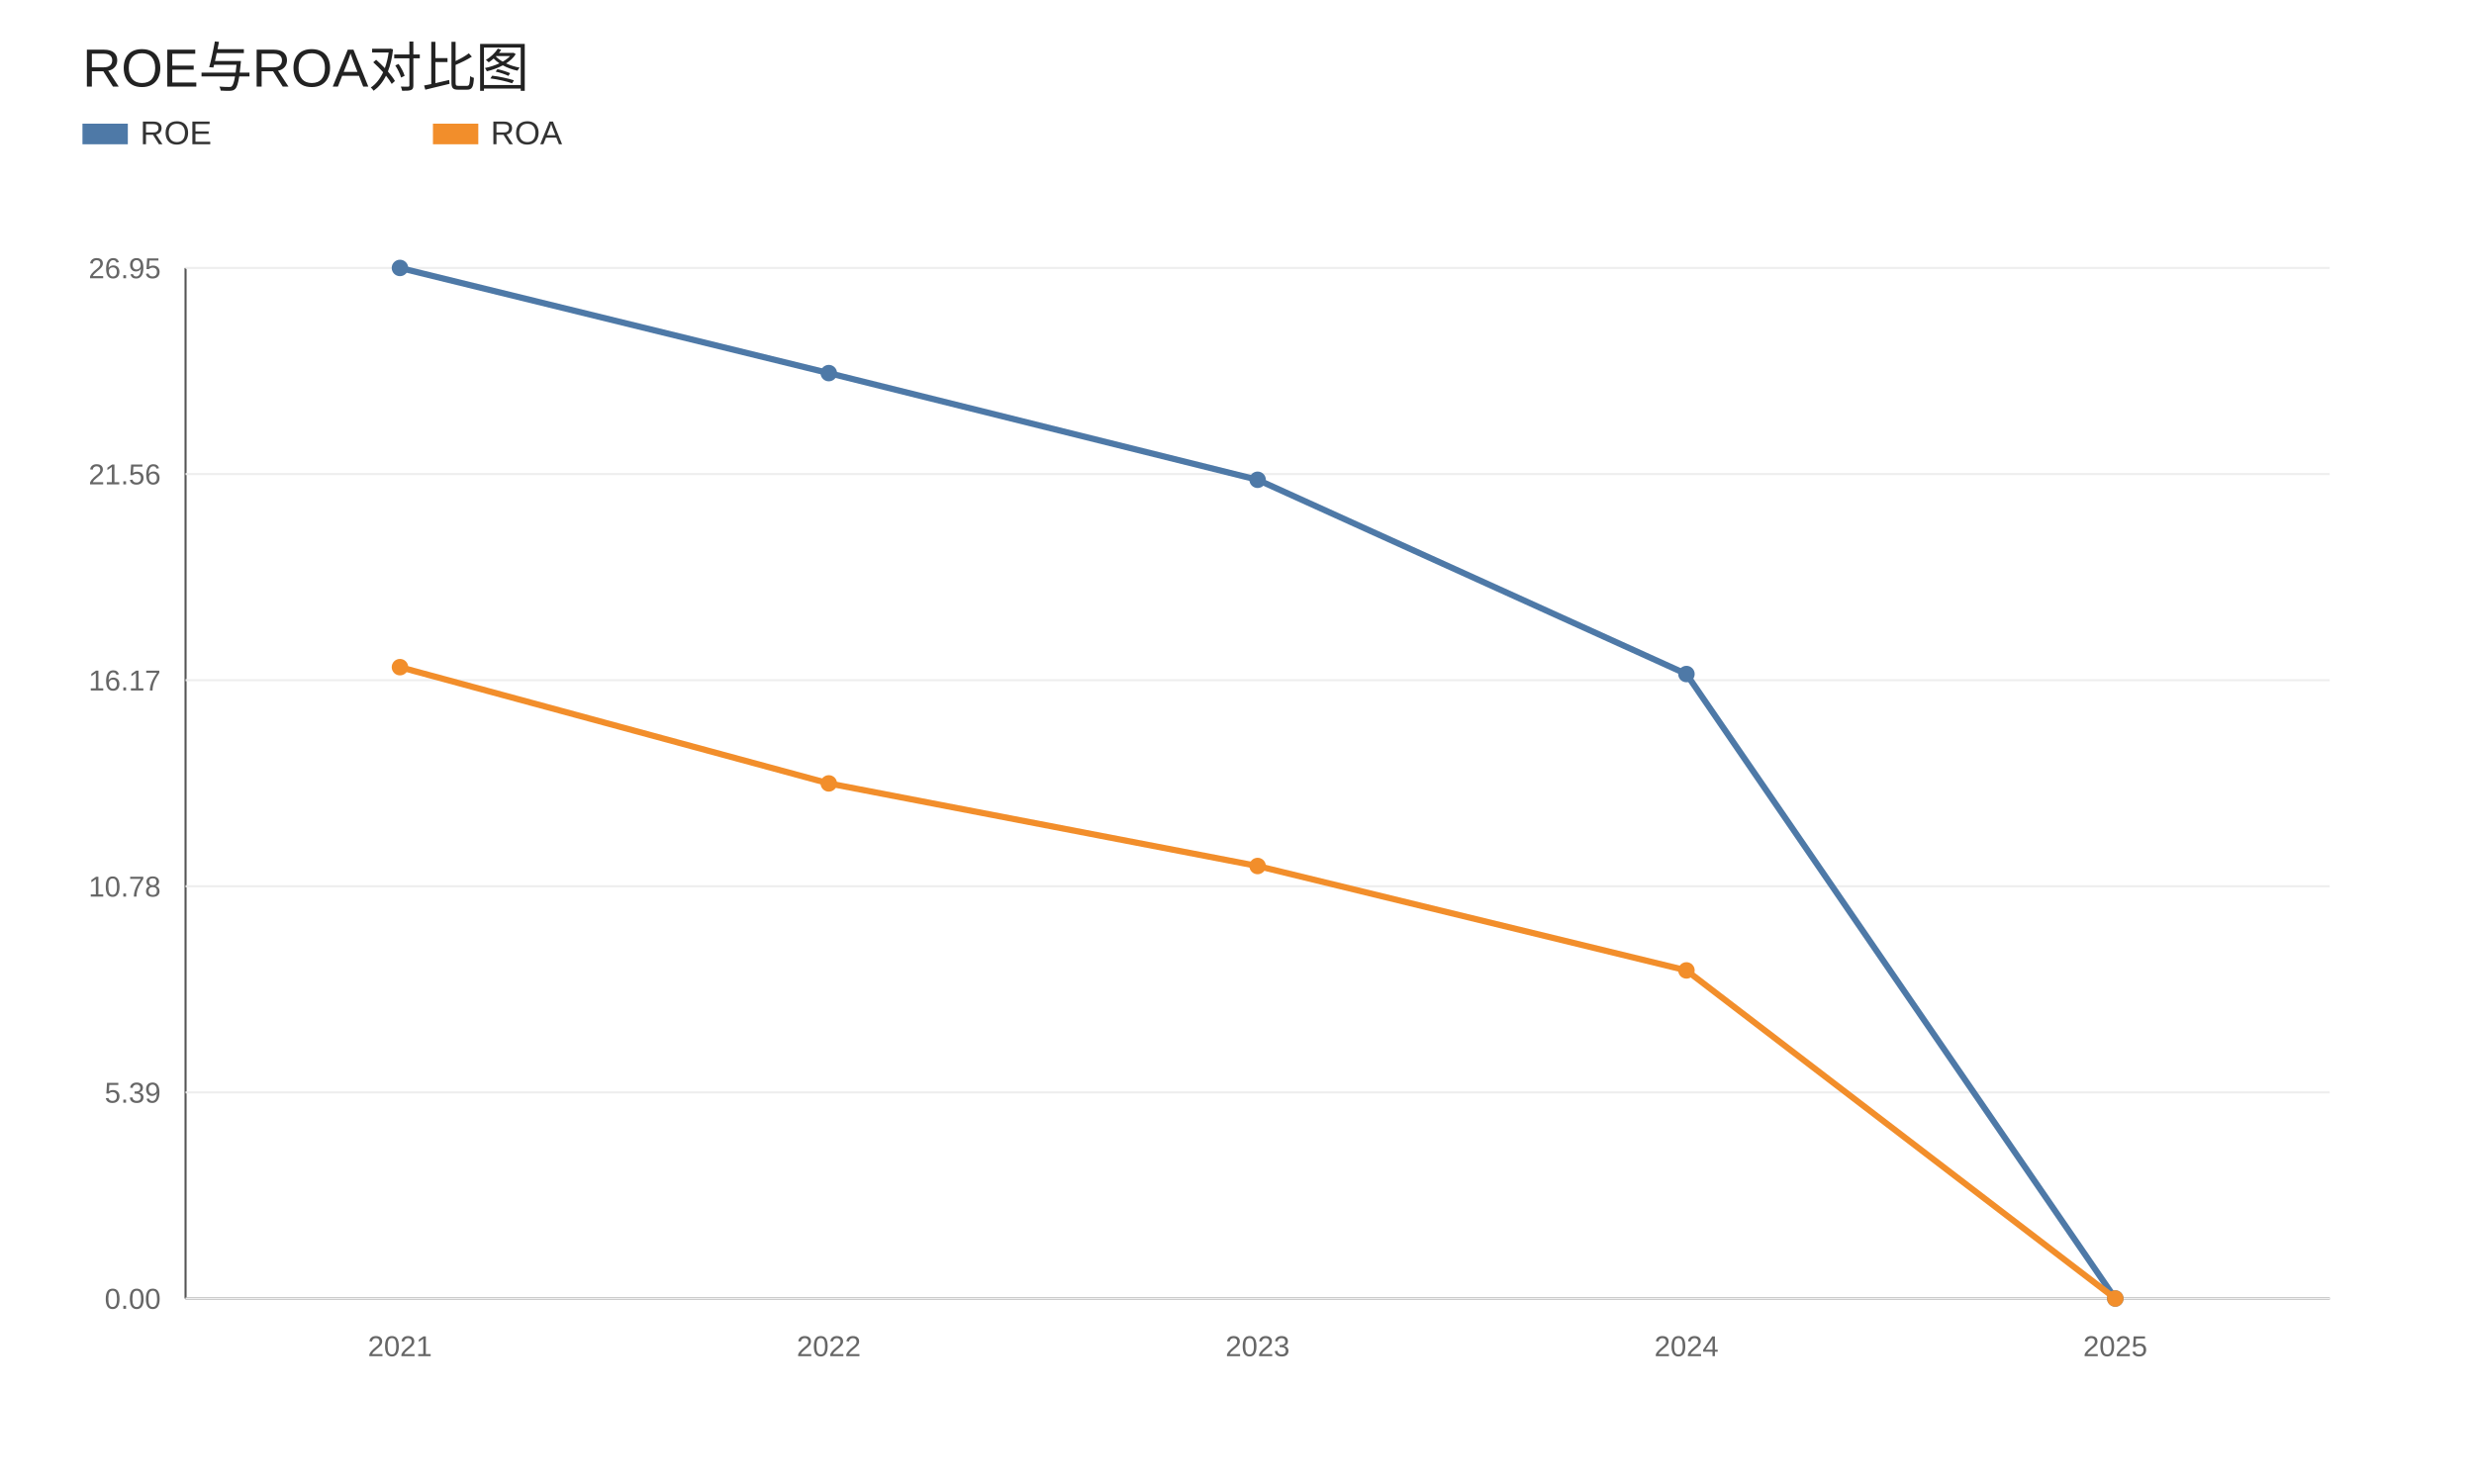
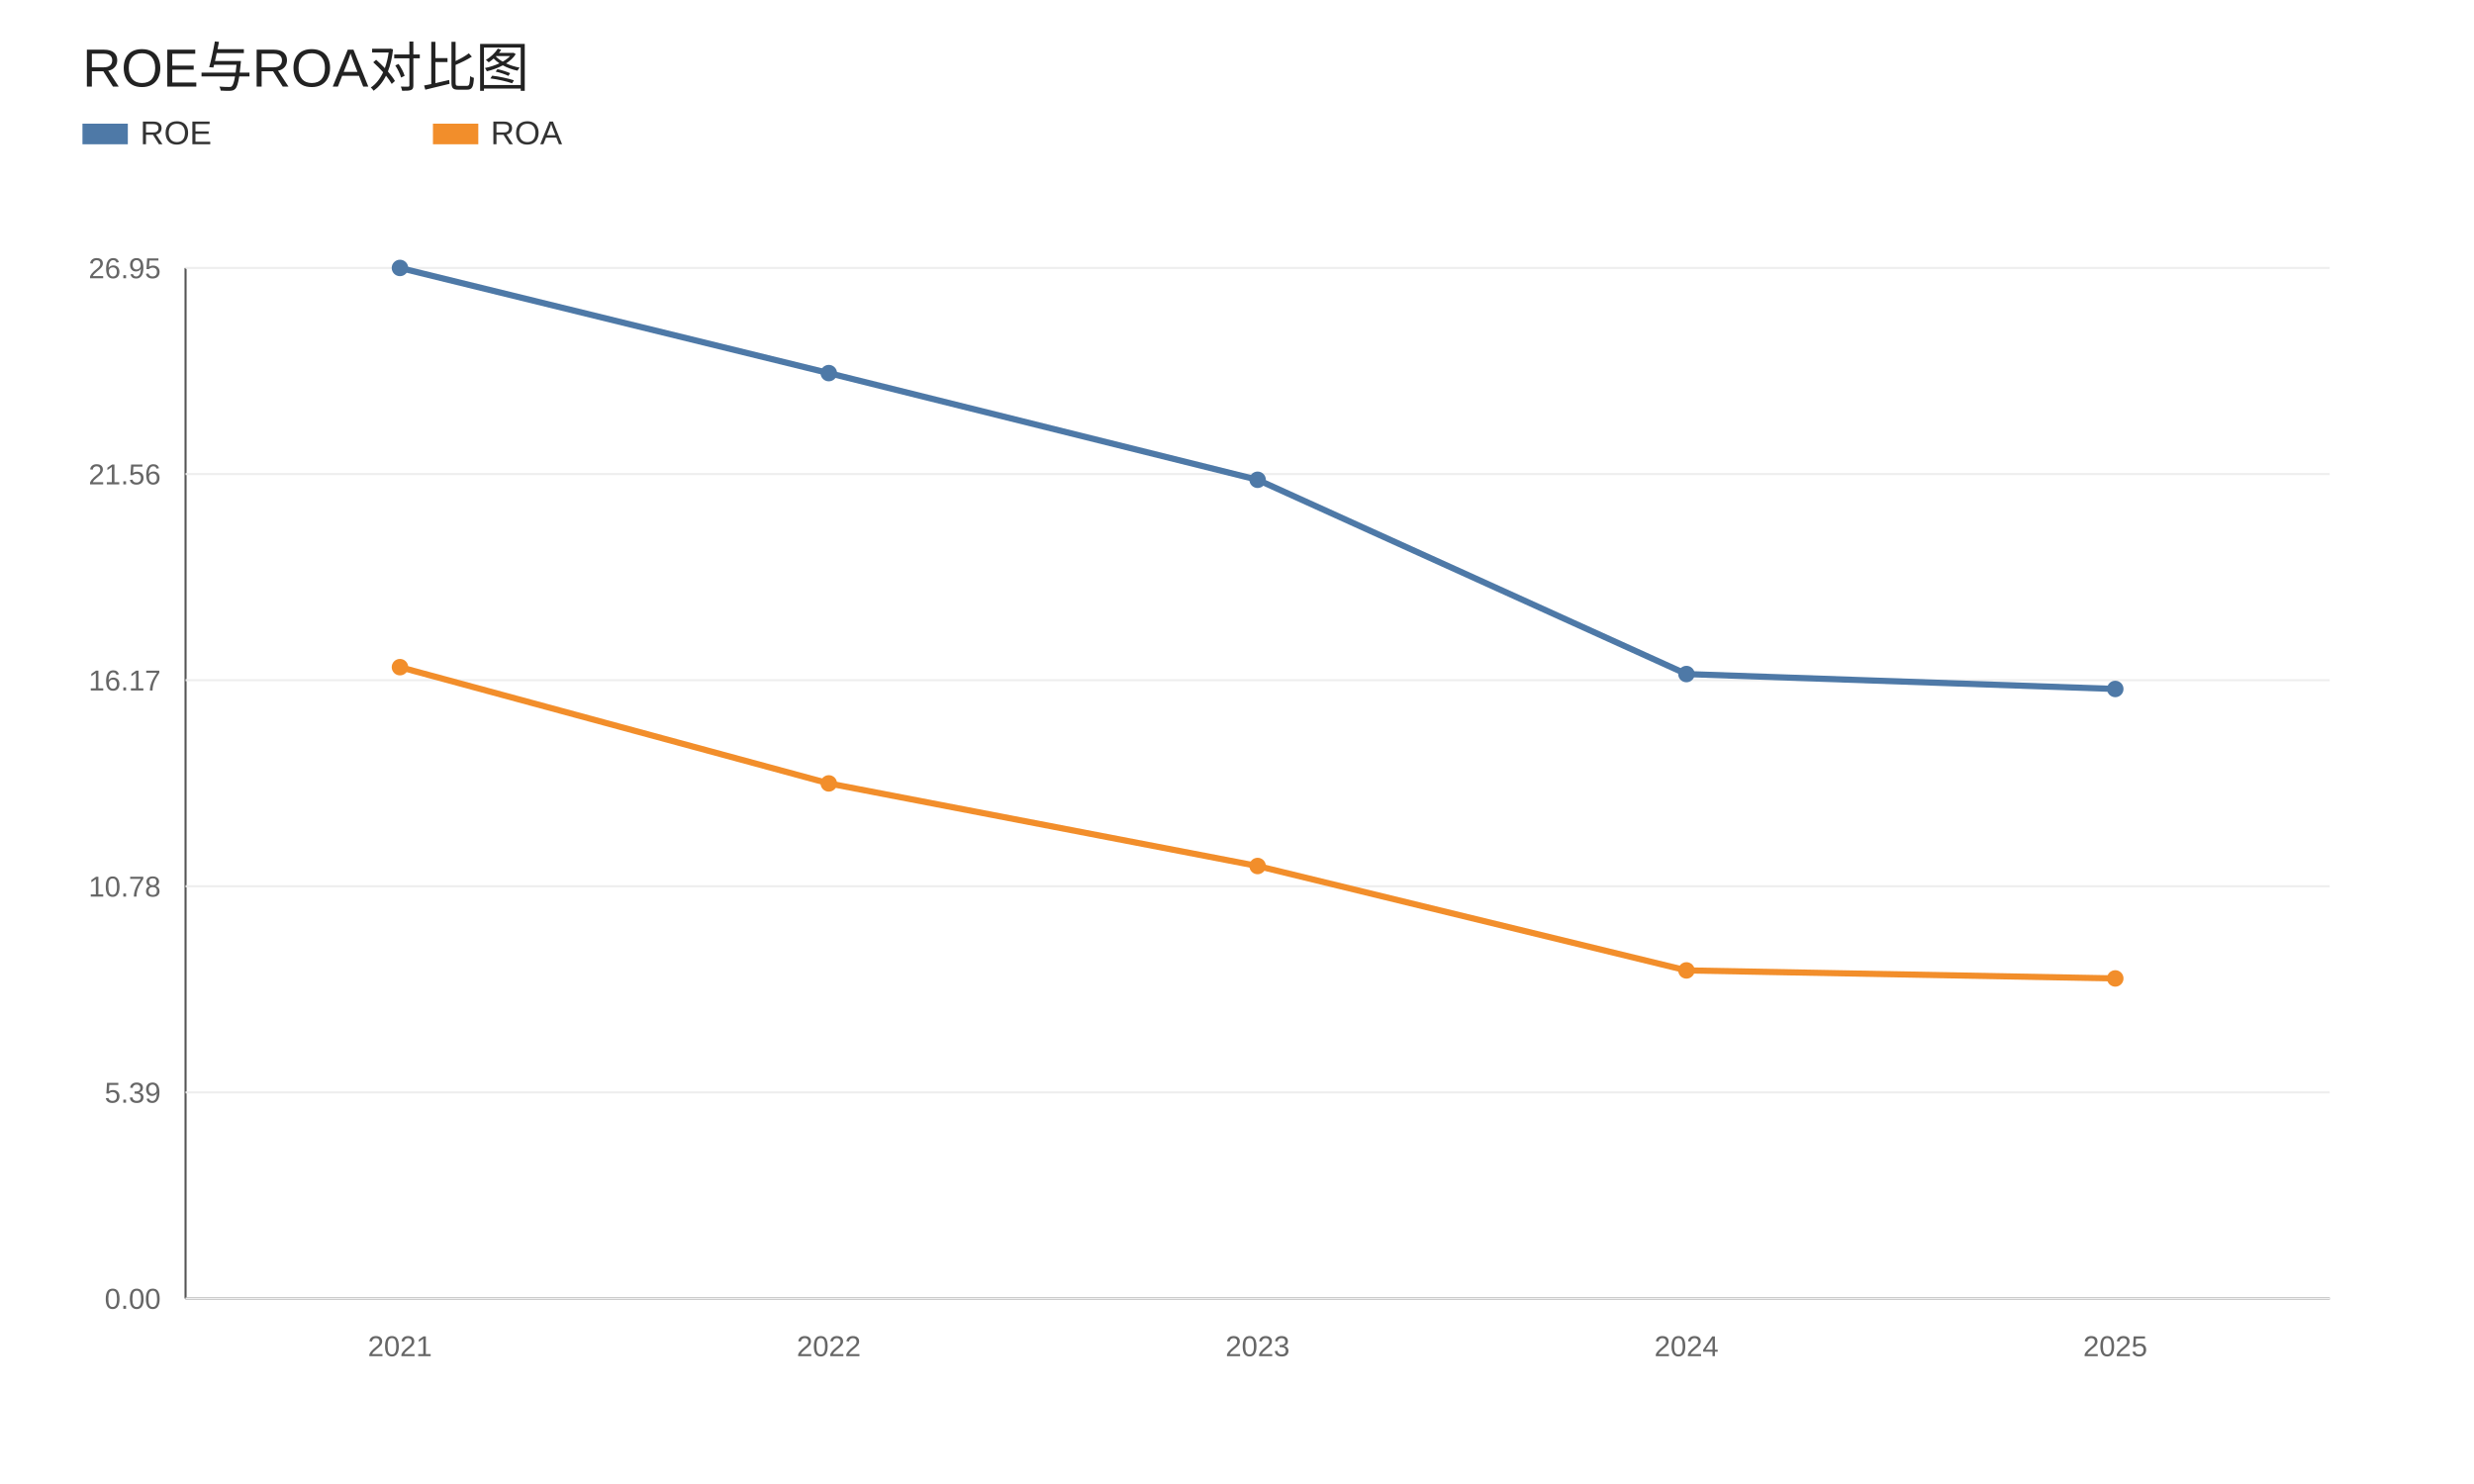
<svg xmlns="http://www.w3.org/2000/svg" width="1200" height="720" viewBox="0 0 1200 720">
  <rect x="0" y="0" width="100%" height="100%" fill="#ffffff" />
  <text x="40" y="42" font-size="26" font-family="Arial, PingFang SC, Microsoft YaHei, sans-serif" fill="#222">ROE与ROA对比图</text>
  <rect x="40" y="60" width="22" height="10" fill="#4E79A7" />
  <text x="68" y="70" font-size="16" font-family="Arial, PingFang SC, Microsoft YaHei, sans-serif" fill="#333">ROE</text>
  <rect x="210" y="60" width="22" height="10" fill="#F28E2B" />
  <text x="238" y="70" font-size="16" font-family="Arial, PingFang SC, Microsoft YaHei, sans-serif" fill="#333">ROA</text>
  <line x1="90" y1="130" x2="90" y2="630" stroke="#555" stroke-width="1" />
  <line x1="90" y1="630.0" x2="1130" y2="630.0" stroke="#555" stroke-width="1" />
  <line x1="90" y1="630.0" x2="1130" y2="630.0" stroke="#eee" stroke-width="1" />
  <text x="78" y="635.0" text-anchor="end" font-size="14" font-family="Arial, PingFang SC, Microsoft YaHei, sans-serif" fill="#666">0.00</text>
  <line x1="90" y1="530.0" x2="1130" y2="530.0" stroke="#eee" stroke-width="1" />
  <text x="78" y="535.0" text-anchor="end" font-size="14" font-family="Arial, PingFang SC, Microsoft YaHei, sans-serif" fill="#666">5.39</text>
  <line x1="90" y1="430" x2="1130" y2="430" stroke="#eee" stroke-width="1" />
  <text x="78" y="435" text-anchor="end" font-size="14" font-family="Arial, PingFang SC, Microsoft YaHei, sans-serif" fill="#666">10.78</text>
  <line x1="90" y1="330.0" x2="1130" y2="330.0" stroke="#eee" stroke-width="1" />
  <text x="78" y="335.0" text-anchor="end" font-size="14" font-family="Arial, PingFang SC, Microsoft YaHei, sans-serif" fill="#666">16.17</text>
  <line x1="90" y1="230.0" x2="1130" y2="230.0" stroke="#eee" stroke-width="1" />
  <text x="78" y="235.0" text-anchor="end" font-size="14" font-family="Arial, PingFang SC, Microsoft YaHei, sans-serif" fill="#666">21.56</text>
  <line x1="90" y1="130.0" x2="1130" y2="130.0" stroke="#eee" stroke-width="1" />
  <text x="78" y="135.0" text-anchor="end" font-size="14" font-family="Arial, PingFang SC, Microsoft YaHei, sans-serif" fill="#666">26.95</text>
  <text x="194.0" y="658" text-anchor="middle" font-size="14" font-family="Arial, PingFang SC, Microsoft YaHei, sans-serif" fill="#666">2021</text>
  <text x="402.0" y="658" text-anchor="middle" font-size="14" font-family="Arial, PingFang SC, Microsoft YaHei, sans-serif" fill="#666">2022</text>
  <text x="610.0" y="658" text-anchor="middle" font-size="14" font-family="Arial, PingFang SC, Microsoft YaHei, sans-serif" fill="#666">2023</text>
  <text x="818.0" y="658" text-anchor="middle" font-size="14" font-family="Arial, PingFang SC, Microsoft YaHei, sans-serif" fill="#666">2024</text>
  <text x="1026.0" y="658" text-anchor="middle" font-size="14" font-family="Arial, PingFang SC, Microsoft YaHei, sans-serif" fill="#666">2025</text>
-   <polyline fill="none" stroke="#4E79A7" stroke-width="3" points="194.00,130.00 402.00,181.02 610.00,232.78 818.00,327.03 1026.00,630.00" />
+   <polyline fill="none" stroke="#4E79A7" stroke-width="3" points="194.00,130.00 402.00,181.02 610.00,232.78 818.00,327.03 1026.00,334.27" />
  <circle cx="194.00" cy="130.00" r="4" fill="#4E79A7" />
  <circle cx="402.00" cy="181.02" r="4" fill="#4E79A7" />
  <circle cx="610.00" cy="232.78" r="4" fill="#4E79A7" />
  <circle cx="818.00" cy="327.03" r="4" fill="#4E79A7" />
-   <circle cx="1026.00" cy="630.00" r="4" fill="#4E79A7" />
-   <polyline fill="none" stroke="#F28E2B" stroke-width="3" points="194.00,323.69 402.00,380.09 610.00,420.17 818.00,470.82 1026.00,630.00" />
+   <circle cx="1026.00" cy="334.27" r="4" fill="#4E79A7" />
+   <polyline fill="none" stroke="#F28E2B" stroke-width="3" points="194.00,323.69 402.00,380.09 610.00,420.17 818.00,470.82 1026.00,474.71" />
  <circle cx="194.00" cy="323.69" r="4" fill="#F28E2B" />
  <circle cx="402.00" cy="380.09" r="4" fill="#F28E2B" />
  <circle cx="610.00" cy="420.17" r="4" fill="#F28E2B" />
  <circle cx="818.00" cy="470.82" r="4" fill="#F28E2B" />
-   <circle cx="1026.00" cy="630.00" r="4" fill="#F28E2B" />
+   <circle cx="1026.00" cy="474.71" r="4" fill="#F28E2B" />
</svg>
